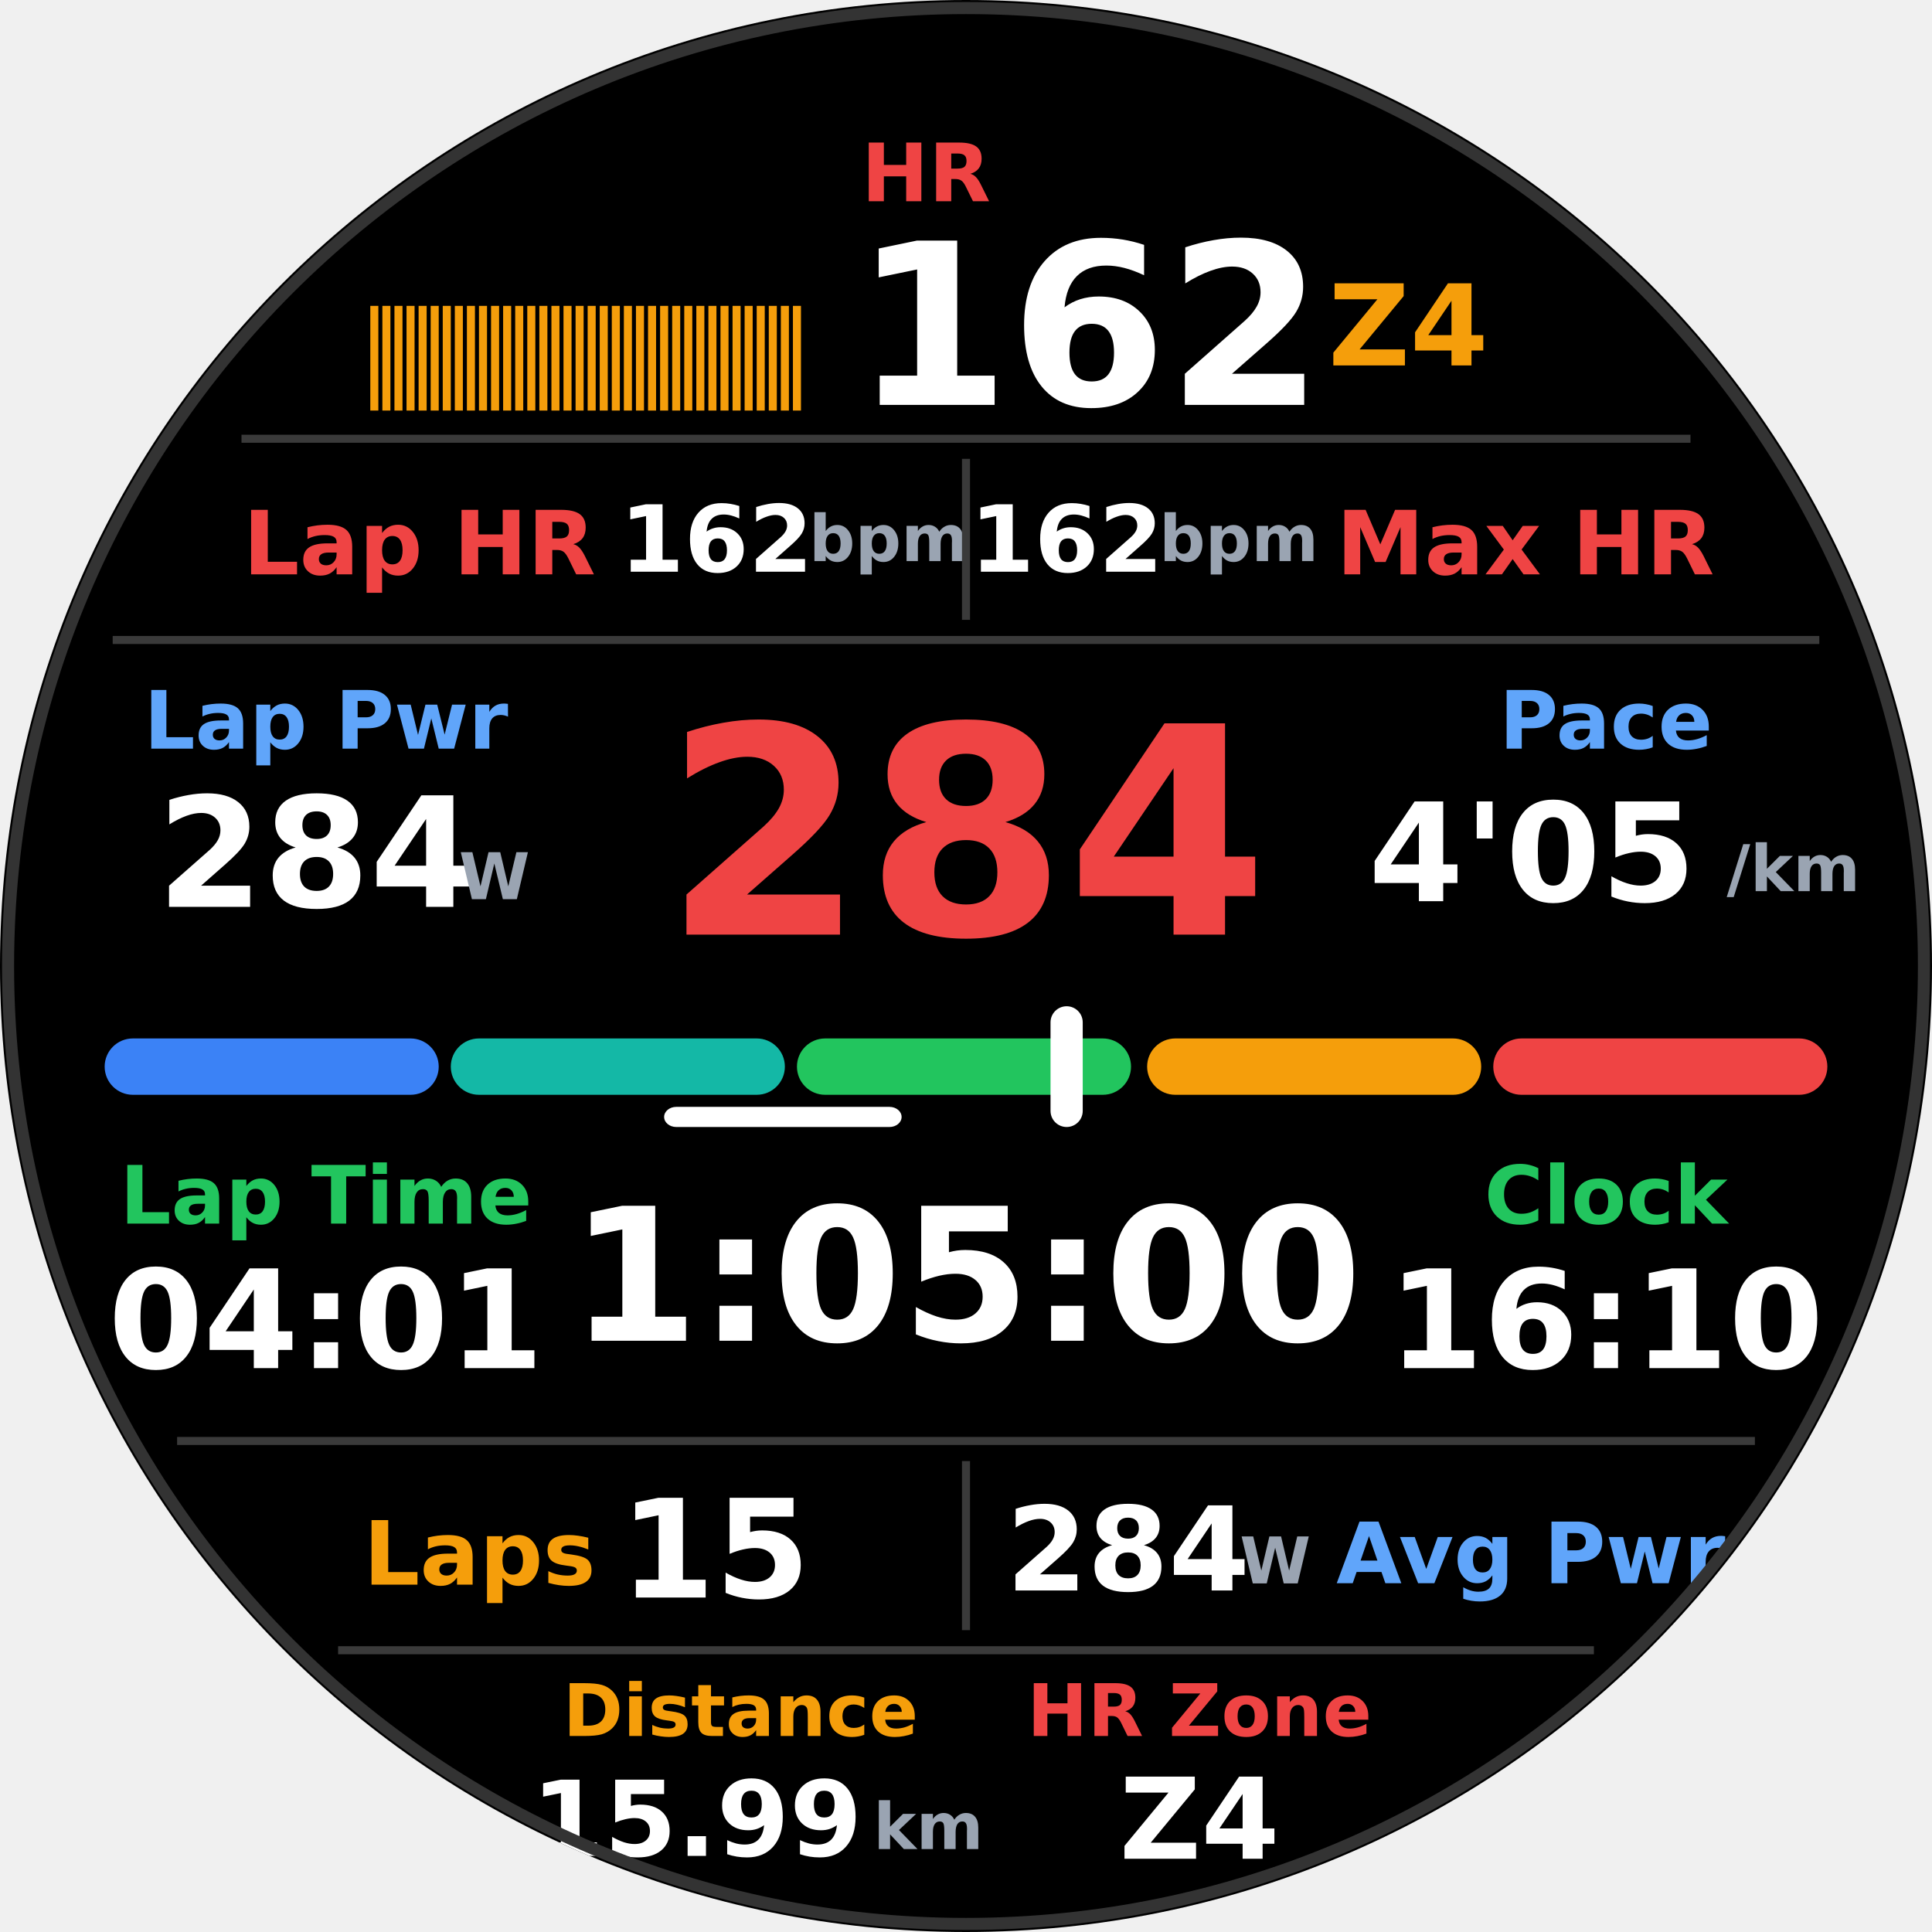
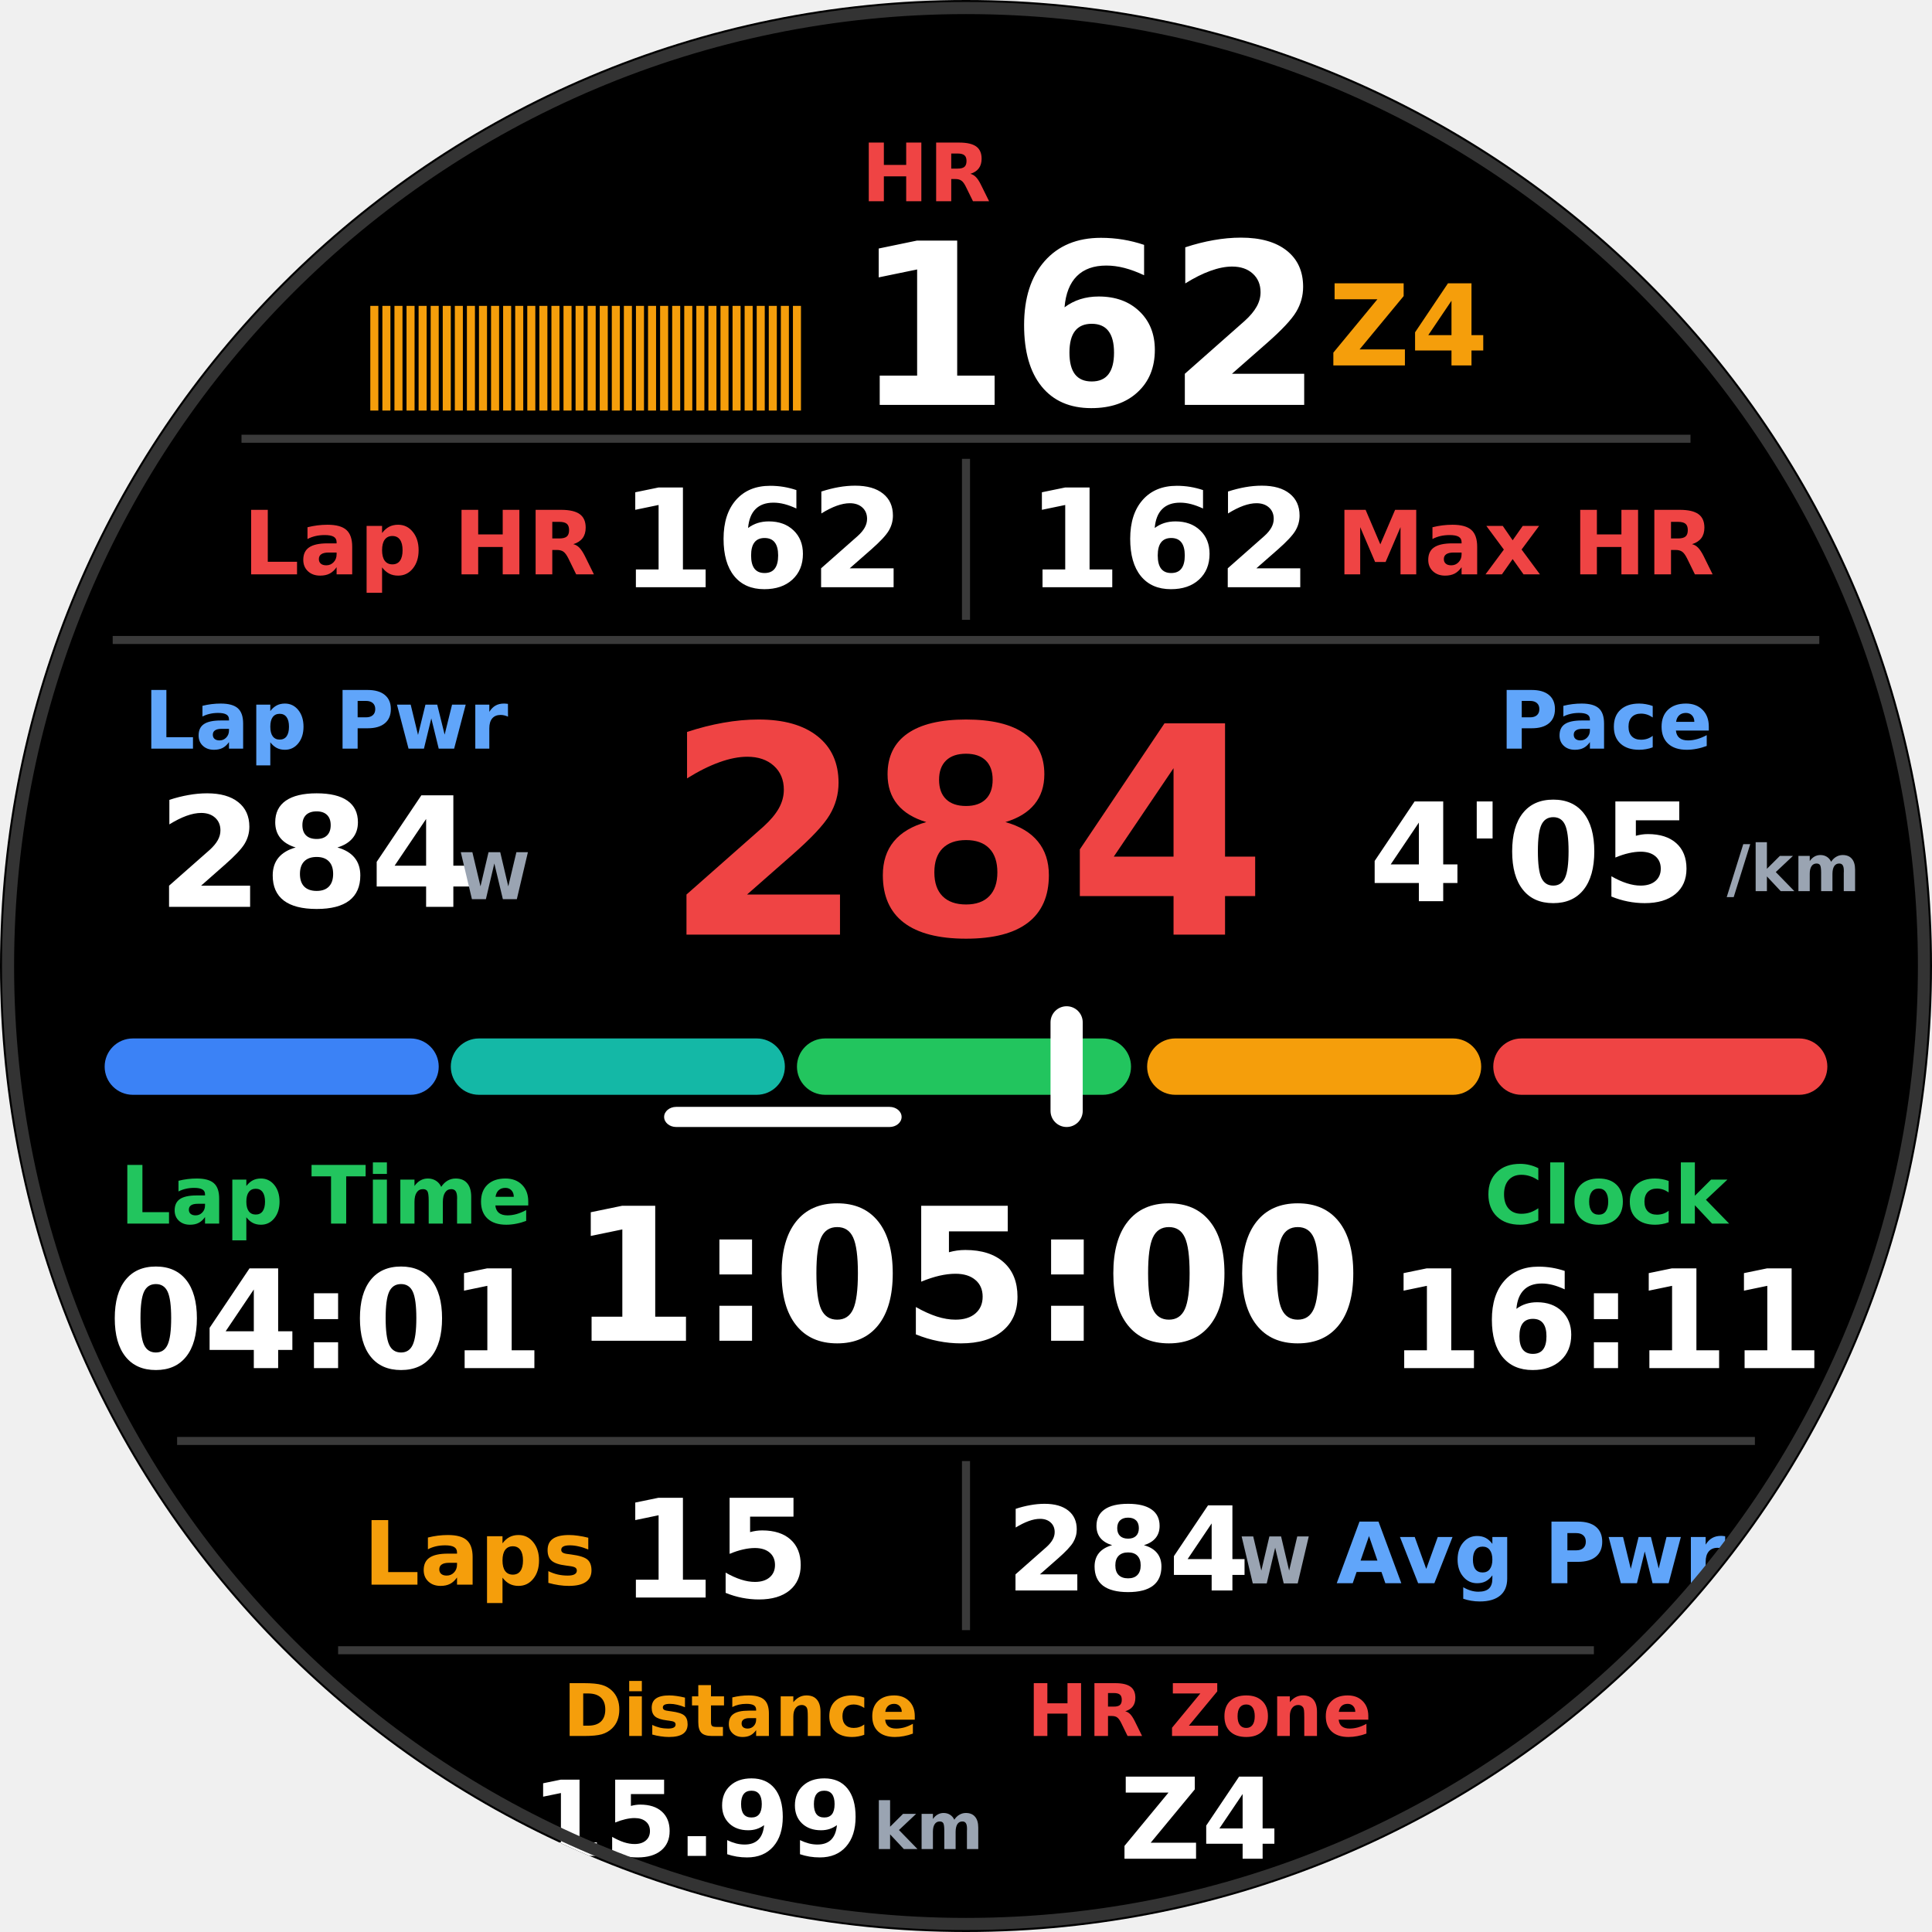
<svg xmlns="http://www.w3.org/2000/svg" width="480" height="480" viewBox="0 0 480 480">
  <defs>
    <clipPath id="round3">
      <circle cx="240" cy="240" r="240" />
    </clipPath>
  </defs>
  <circle cx="240" cy="240" r="239" fill="#000" />
  <g clip-path="url(#round3)">
    <rect x="0" y="0" width="480" height="480" rx="0" fill="#000000" />
    <rect x="60" y="108" width="360" height="2" rx="0" fill="#3a3a3a" />
    <rect x="28" y="158" width="424" height="2" rx="0" fill="#3a3a3a" />
    <rect x="44" y="357" width="392" height="2" rx="0" fill="#3a3a3a" />
    <rect x="84" y="409" width="312" height="2" rx="0" fill="#3a3a3a" />
    <rect x="92" y="76" width="2" height="26" rx="0" fill="#f59e0b" />
    <rect x="95" y="76" width="2" height="26" rx="0" fill="#f59e0b" />
    <rect x="98" y="76" width="2" height="26" rx="0" fill="#f59e0b" />
    <rect x="101" y="76" width="2" height="26" rx="0" fill="#f59e0b" />
    <rect x="104" y="76" width="2" height="26" rx="0" fill="#f59e0b" />
    <rect x="107" y="76" width="2" height="26" rx="0" fill="#f59e0b" />
    <rect x="110" y="76" width="2" height="26" rx="0" fill="#f59e0b" />
    <rect x="113" y="76" width="2" height="26" rx="0" fill="#f59e0b" />
    <rect x="116" y="76" width="2" height="26" rx="0" fill="#f59e0b" />
    <rect x="119" y="76" width="2" height="26" rx="0" fill="#f59e0b" />
    <rect x="122" y="76" width="2" height="26" rx="0" fill="#f59e0b" />
    <rect x="125" y="76" width="2" height="26" rx="0" fill="#f59e0b" />
    <rect x="128" y="76" width="2" height="26" rx="0" fill="#f59e0b" />
    <rect x="131" y="76" width="2" height="26" rx="0" fill="#f59e0b" />
    <rect x="134" y="76" width="2" height="26" rx="0" fill="#f59e0b" />
    <rect x="137" y="76" width="2" height="26" rx="0" fill="#f59e0b" />
    <rect x="140" y="76" width="2" height="26" rx="0" fill="#f59e0b" />
    <rect x="143" y="76" width="2" height="26" rx="0" fill="#f59e0b" />
    <rect x="146" y="76" width="2" height="26" rx="0" fill="#f59e0b" />
    <rect x="149" y="76" width="2" height="26" rx="0" fill="#f59e0b" />
    <rect x="152" y="76" width="2" height="26" rx="0" fill="#f59e0b" />
    <rect x="155" y="76" width="2" height="26" rx="0" fill="#f59e0b" />
    <rect x="158" y="76" width="2" height="26" rx="0" fill="#f59e0b" />
    <rect x="161" y="76" width="2" height="26" rx="0" fill="#f59e0b" />
    <rect x="164" y="76" width="2" height="26" rx="0" fill="#f59e0b" />
    <rect x="167" y="76" width="2" height="26" rx="0" fill="#f59e0b" />
    <rect x="170" y="76" width="2" height="26" rx="0" fill="#f59e0b" />
    <rect x="173" y="76" width="2" height="26" rx="0" fill="#f59e0b" />
    <rect x="176" y="76" width="2" height="26" rx="0" fill="#f59e0b" />
    <rect x="179" y="76" width="2" height="26" rx="0" fill="#f59e0b" />
    <rect x="182" y="76" width="2" height="26" rx="0" fill="#f59e0b" />
    <rect x="185" y="76" width="2" height="26" rx="0" fill="#f59e0b" />
    <rect x="188" y="76" width="2" height="26" rx="0" fill="#f59e0b" />
    <rect x="191" y="76" width="2" height="26" rx="0" fill="#f59e0b" />
    <rect x="194" y="76" width="2" height="26" rx="0" fill="#f59e0b" />
    <rect x="197" y="76" width="2" height="26" rx="0" fill="#f59e0b" />
    <text x="214" y="50" text-anchor="start" font-size="20" fill="#ef4444" font-family="'DejaVu Sans',Arial,sans-serif" font-weight="600">HR</text>
    <text x="212" y="100.6" text-anchor="start" font-size="56" fill="#ffffff" font-family="'DejaVu Sans',Arial,sans-serif" font-weight="600">162</text>
    <text x="148" y="142.7" text-anchor="end" font-size="22" fill="#ef4444" font-family="'DejaVu Sans',Arial,sans-serif" font-weight="600">Lap HR</text>
-     <text x="154" y="142.05" text-anchor="start" font-size="23" fill="#ffffff" font-family="'DejaVu Sans',Arial,sans-serif" font-weight="600">162</text>
-     <text x="201" y="139.4" text-anchor="start" font-size="16" fill="#9aa4b2" font-family="'DejaVu Sans',Arial,sans-serif" font-weight="600">bpm</text>
+     <text x="154" y="145.9" text-anchor="start" font-size="34" fill="#ffffff" font-family="'DejaVu Sans',Arial,sans-serif" font-weight="600">162</text>
    <text x="332" y="142.7" text-anchor="start" font-size="22" fill="#ef4444" font-family="'DejaVu Sans',Arial,sans-serif" font-weight="600">Max HR</text>
-     <text x="241" y="142.05" text-anchor="start" font-size="23" fill="#ffffff" font-family="'DejaVu Sans',Arial,sans-serif" font-weight="600">162</text>
-     <text x="288" y="139.4" text-anchor="start" font-size="16" fill="#9aa4b2" font-family="'DejaVu Sans',Arial,sans-serif" font-weight="600">bpm</text>
+     <text x="326" y="145.9" text-anchor="end" font-size="34" fill="#ffffff" font-family="'DejaVu Sans',Arial,sans-serif" font-weight="600">162</text>
    <text x="81" y="186" text-anchor="middle" font-size="20" fill="#60a5fa" font-family="'DejaVu Sans',Arial,sans-serif" font-weight="600">Lap Pwr</text>
    <text x="39" y="225.3" text-anchor="start" font-size="38" fill="#ffffff" font-family="'DejaVu Sans',Arial,sans-serif" font-weight="600">284</text>
    <text x="114" y="223.4" text-anchor="start" font-size="16" fill="#9aa4b2" font-family="'DejaVu Sans',Arial,sans-serif" font-weight="600">W</text>
    <text x="240" y="232.2" text-anchor="middle" font-size="72" fill="#ef4444" font-family="'DejaVu Sans',Arial,sans-serif" font-weight="600">284</text>
    <text x="399" y="186" text-anchor="middle" font-size="20" fill="#60a5fa" font-family="'DejaVu Sans',Arial,sans-serif" font-weight="600">Pace</text>
    <text x="340" y="223.9" text-anchor="start" font-size="34" fill="#ffffff" font-family="'DejaVu Sans',Arial,sans-serif" font-weight="600">4'05</text>
    <text x="429" y="221.4" text-anchor="start" font-size="16" fill="#9aa4b2" font-family="'DejaVu Sans',Arial,sans-serif" font-weight="600">/km</text>
    <text x="81" y="304" text-anchor="middle" font-size="20" fill="#22c55e" font-family="'DejaVu Sans',Arial,sans-serif" font-weight="600">Lap Time</text>
    <text x="81" y="339.9" text-anchor="middle" font-size="34" fill="#ffffff" font-family="'DejaVu Sans',Arial,sans-serif" font-weight="600">04:01</text>
    <text x="240" y="333.1" text-anchor="middle" font-size="46" fill="#ffffff" font-family="'DejaVu Sans',Arial,sans-serif" font-weight="600">1:05:00</text>
    <text x="399" y="304" text-anchor="middle" font-size="20" fill="#22c55e" font-family="'DejaVu Sans',Arial,sans-serif" font-weight="600">Clock</text>
-     <text x="399" y="339.9" text-anchor="middle" font-size="34" fill="#ffffff" font-family="'DejaVu Sans',Arial,sans-serif" font-weight="600">16:10</text>
+     <text x="399" y="339.9" text-anchor="middle" font-size="34" fill="#ffffff" font-family="'DejaVu Sans',Arial,sans-serif" font-weight="600">16:11</text>
    <text x="148" y="393.7" text-anchor="end" font-size="22" fill="#f59e0b" font-family="'DejaVu Sans',Arial,sans-serif" font-weight="600">Laps</text>
    <text x="154" y="396.9" text-anchor="start" font-size="34" fill="#ffffff" font-family="'DejaVu Sans',Arial,sans-serif" font-weight="600">15</text>
    <text x="332" y="393.35" text-anchor="start" font-size="21" fill="#60a5fa" font-family="'DejaVu Sans',Arial,sans-serif" font-weight="600">Avg Pwr</text>
    <text x="250" y="395.15" text-anchor="start" font-size="29" fill="#ffffff" font-family="'DejaVu Sans',Arial,sans-serif" font-weight="600">284</text>
    <text x="308" y="393.4" text-anchor="start" font-size="16" fill="#9aa4b2" font-family="'DejaVu Sans',Arial,sans-serif" font-weight="600">W</text>
    <text x="184" y="431.3" text-anchor="middle" font-size="18" fill="#f59e0b" font-family="'DejaVu Sans',Arial,sans-serif" font-weight="600">Distance</text>
    <text x="132" y="461.1" text-anchor="start" font-size="26" fill="#ffffff" font-family="'DejaVu Sans',Arial,sans-serif" font-weight="600">15.99</text>
    <text x="217" y="459.4" text-anchor="start" font-size="16" fill="#9aa4b2" font-family="'DejaVu Sans',Arial,sans-serif" font-weight="600">km</text>
    <text x="298" y="431.3" text-anchor="middle" font-size="18" fill="#ef4444" font-family="'DejaVu Sans',Arial,sans-serif" font-weight="600">HR Zone</text>
    <text x="298" y="461.8" text-anchor="middle" font-size="28" fill="#ffffff" font-family="'DejaVu Sans',Arial,sans-serif" font-weight="600">Z4</text>
    <rect x="239" y="114" width="2" height="40" rx="0" fill="#3a3a3a" />
    <rect x="239" y="363" width="2" height="42" rx="0" fill="#3a3a3a" />
    <text x="330" y="90.8" text-anchor="start" font-size="28" fill="#f59e0b" font-family="'DejaVu Sans',Arial,sans-serif" font-weight="600">Z4</text>
    <rect x="26" y="258" width="83" height="14" rx="7" fill="#3b82f6" />
    <rect x="112" y="258" width="83" height="14" rx="7" fill="#14b8a6" />
    <rect x="198" y="258" width="83" height="14" rx="7" fill="#22c55e" />
    <rect x="285" y="258" width="83" height="14" rx="7" fill="#f59e0b" />
    <rect x="371" y="258" width="83" height="14" rx="7" fill="#ef4444" />
    <rect x="165" y="275" width="59" height="5" rx="3" fill="#ffffff" />
    <rect x="261" y="250" width="8" height="30" rx="4" fill="#ffffff" />
  </g>
  <circle cx="240" cy="240" r="238" fill="none" stroke="#333" stroke-width="3" />
</svg>
